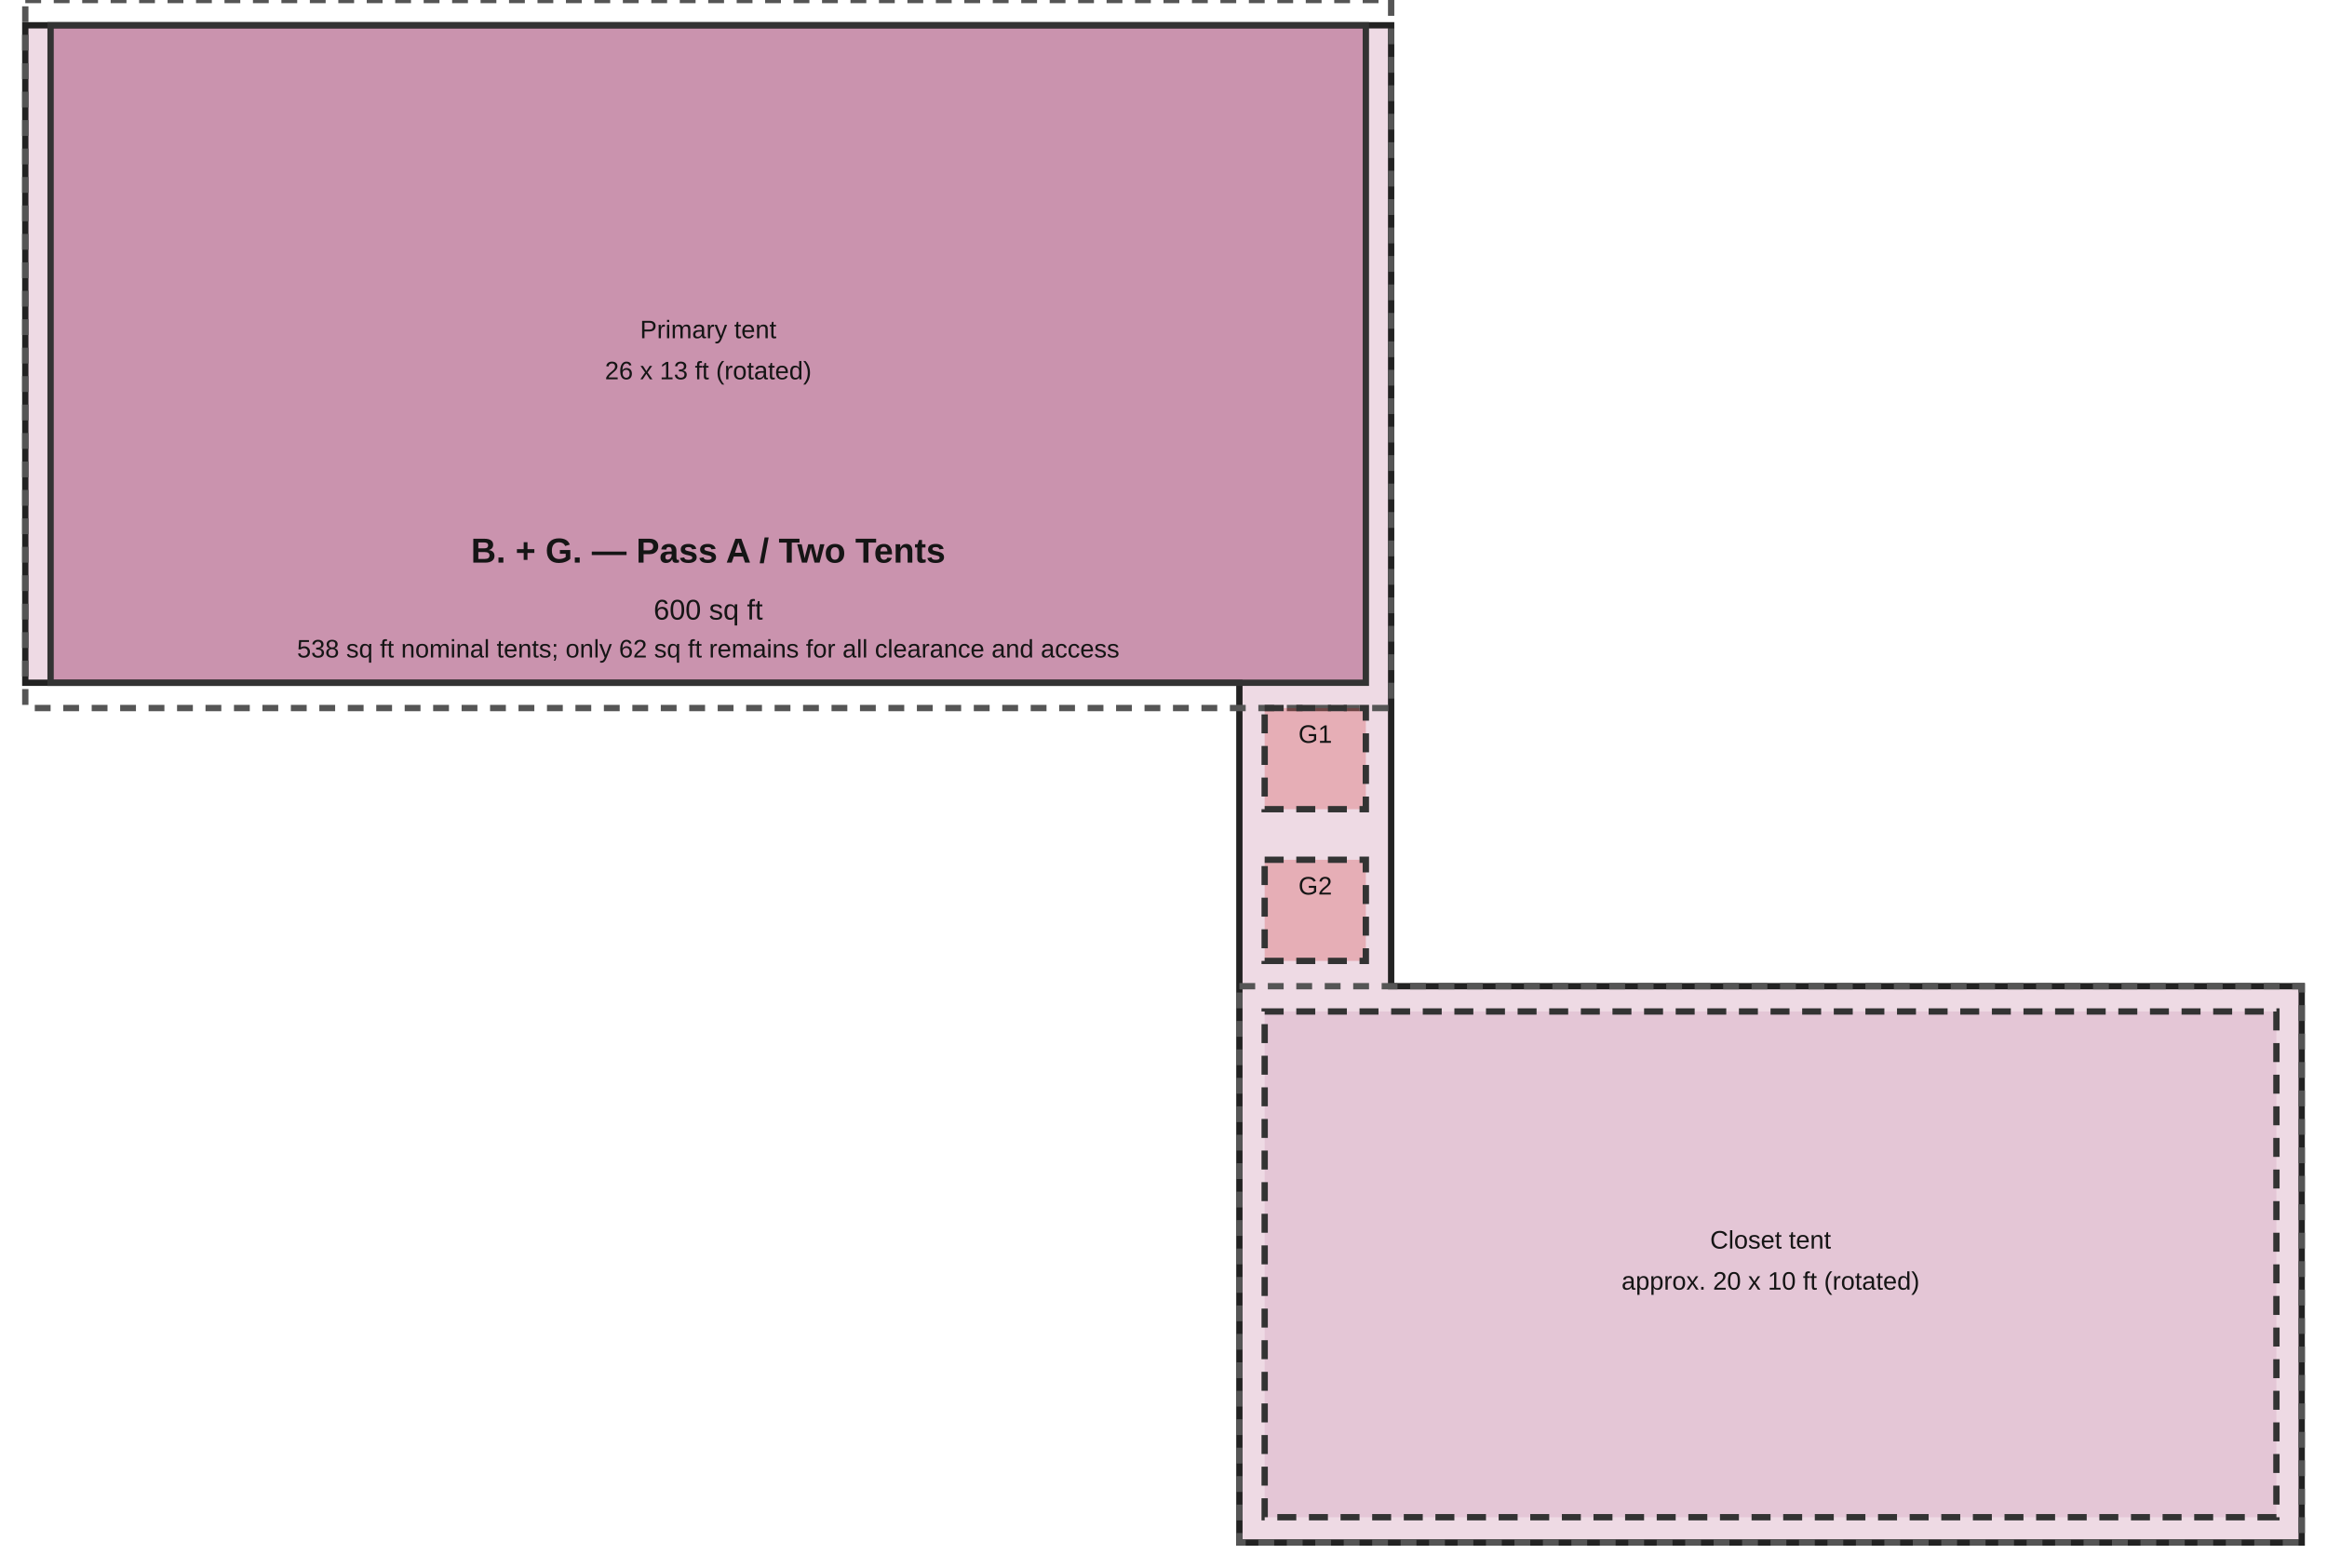
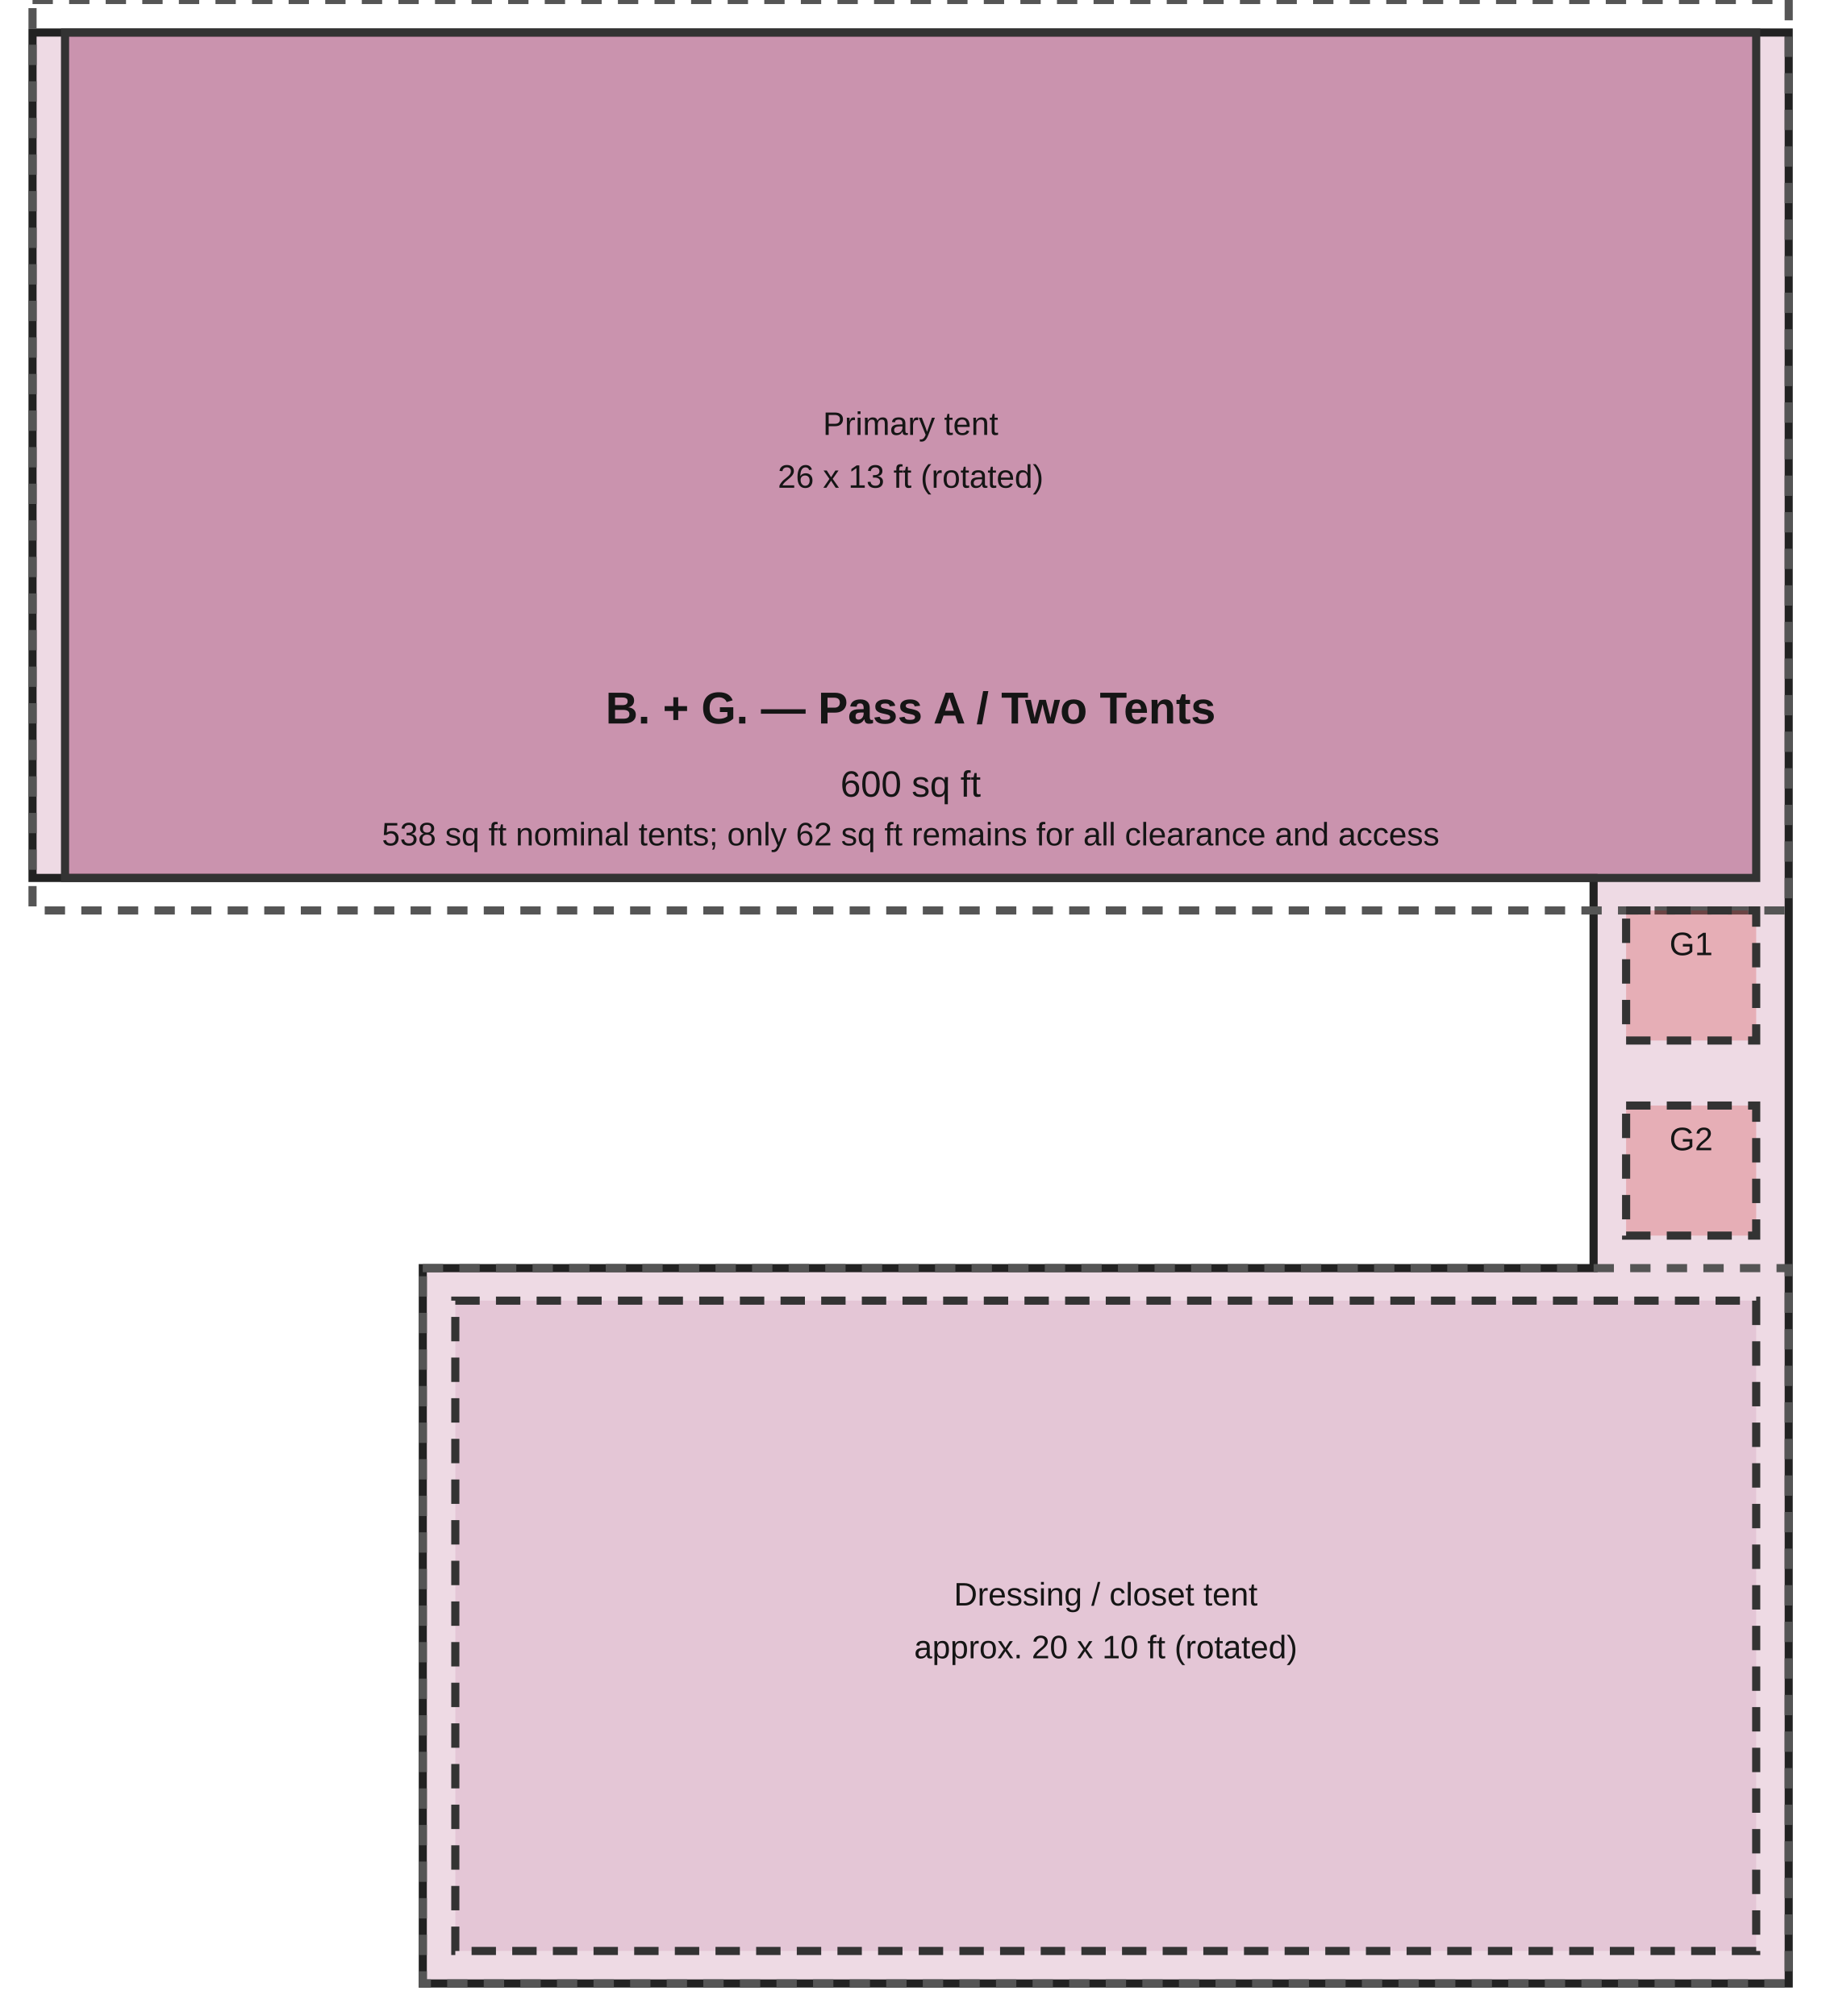
- <svg xmlns="http://www.w3.org/2000/svg" width="736" height="496" viewBox="0 0 736 496" role="img" aria-labelledby="title desc">
+ <svg xmlns="http://www.w3.org/2000/svg" width="448" height="496" viewBox="0 0 448 496" role="img" aria-labelledby="title desc">
  <defs>
    <style>
text{font-family:Arial,Helvetica,sans-serif;fill:#151515}
.title{font-size:15px;font-weight:700}.sub{font-size:9px}
.label{font-size:11px;font-weight:700}.small{font-size:9px}.tiny{font-size:8px}
.pass{stroke:#222;stroke-width:2;fill-opacity:.28}
.eq{stroke-width:2;fill-opacity:.5;stroke:#333}
.placeholder{stroke-width:2;stroke-dasharray:6 4;fill-opacity:.2;stroke:#333}
.clearance{fill:none;stroke:#555;stroke-width:2;stroke-dasharray:5 4}
</style>
  </defs>
-   <polygon points="8.0,8.0 440.0,8.0 440.0,312.0 728.0,312.0 728.0,488.0 392.0,488.0 392.0,216.0 8.0,216.0" class="pass" fill="#c27ba0" />
+   <polygon points="8.0,8.0 440.0,8.0 440.0,488.0 104.0,488.0 104.0,312.0 392.0,312.0 392.0,216.0 8.0,216.0" class="pass" fill="#c27ba0" />
  <polygon points="8.0,0.0 440.0,0.0 440.0,224.0 8.0,224.0" class="clearance" aria-label="Primary tent provisional clearance zone" />
  <polygon points="16.0,8.0 432.0,8.0 432.0,216.0 16.0,216.0" class="eq" fill="#a64d79" />
  <text x="224.0" y="107.0" text-anchor="middle" class="tiny">Primary tent</text>
  <text x="224.0" y="120.0" text-anchor="middle" class="tiny">26 x 13 ft (rotated)</text>
-   <polygon points="392.0,312.0 728.0,312.0 728.0,488.0 392.0,488.0" class="clearance" aria-label="Closet tent provisional clearance zone" />
-   <polygon points="400.0,320.0 720.0,320.0 720.0,480.0 400.0,480.0" class="placeholder" fill="#c27ba0" />
-   <text x="560.0" y="395.0" text-anchor="middle" class="tiny">Closet tent</text>
-   <text x="560.0" y="408.0" text-anchor="middle" class="tiny">approx. 20 x 10 ft (rotated)</text>
+   <polygon points="104.0,312.0 440.0,312.0 440.0,488.0 104.0,488.0" class="clearance" aria-label="Dressing / closet tent provisional clearance zone" />
+   <polygon points="112.0,320.0 432.0,320.0 432.0,480.0 112.0,480.0" class="placeholder" fill="#c27ba0" />
+   <text x="272.0" y="395.0" text-anchor="middle" class="tiny">Dressing / closet tent</text>
+   <text x="272.0" y="408.0" text-anchor="middle" class="tiny">approx. 20 x 10 ft (rotated)</text>
  <polygon points="400.0,224.0 432.0,224.0 432.0,256.0 400.0,256.0" class="placeholder" fill="#cc0000" />
  <text x="416.0" y="235.0" text-anchor="middle" class="tiny">G1</text>
  <polygon points="400.0,272.0 432.0,272.0 432.0,304.0 400.0,304.0" class="placeholder" fill="#cc0000" />
  <text x="416.0" y="283.0" text-anchor="middle" class="tiny">G2</text>
  <text x="224.0" y="178.0" text-anchor="middle" class="label">B. + G. — Pass A / Two Tents</text>
  <text x="224.0" y="196.0" text-anchor="middle" class="small">600 sq ft</text>
  <text x="224.0" y="208.0" text-anchor="middle" class="tiny">538 sq ft nominal tents; only 62 sq ft remains for all clearance and access</text>
</svg>
